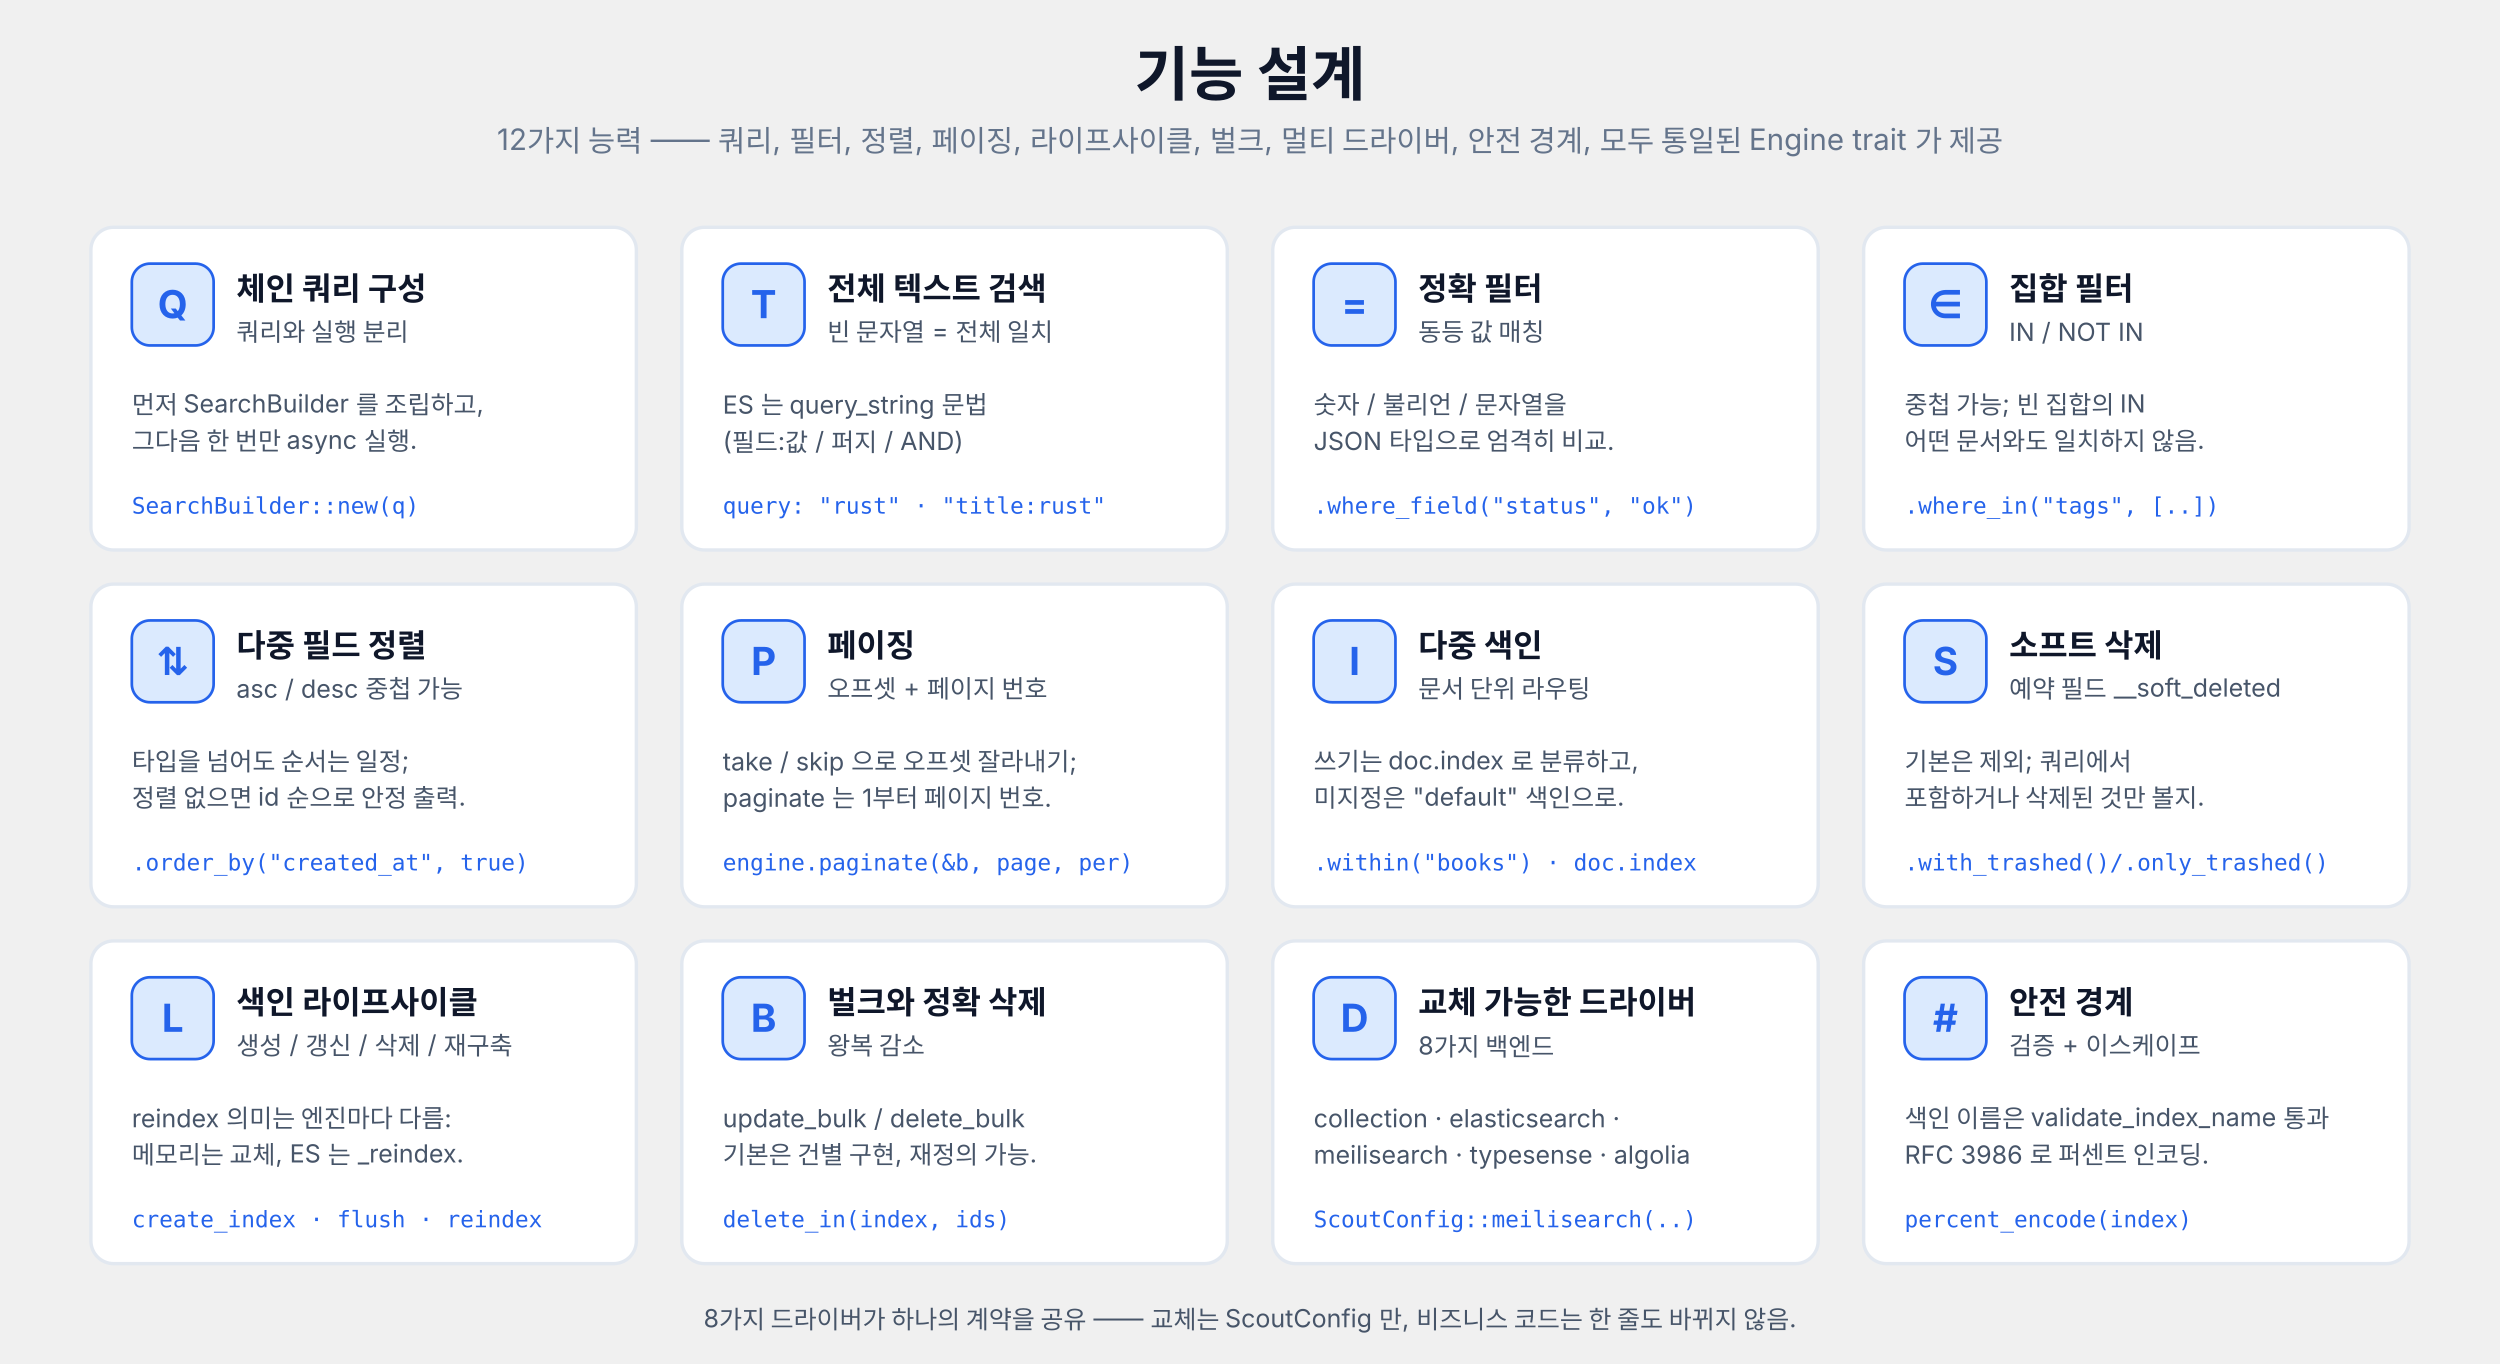
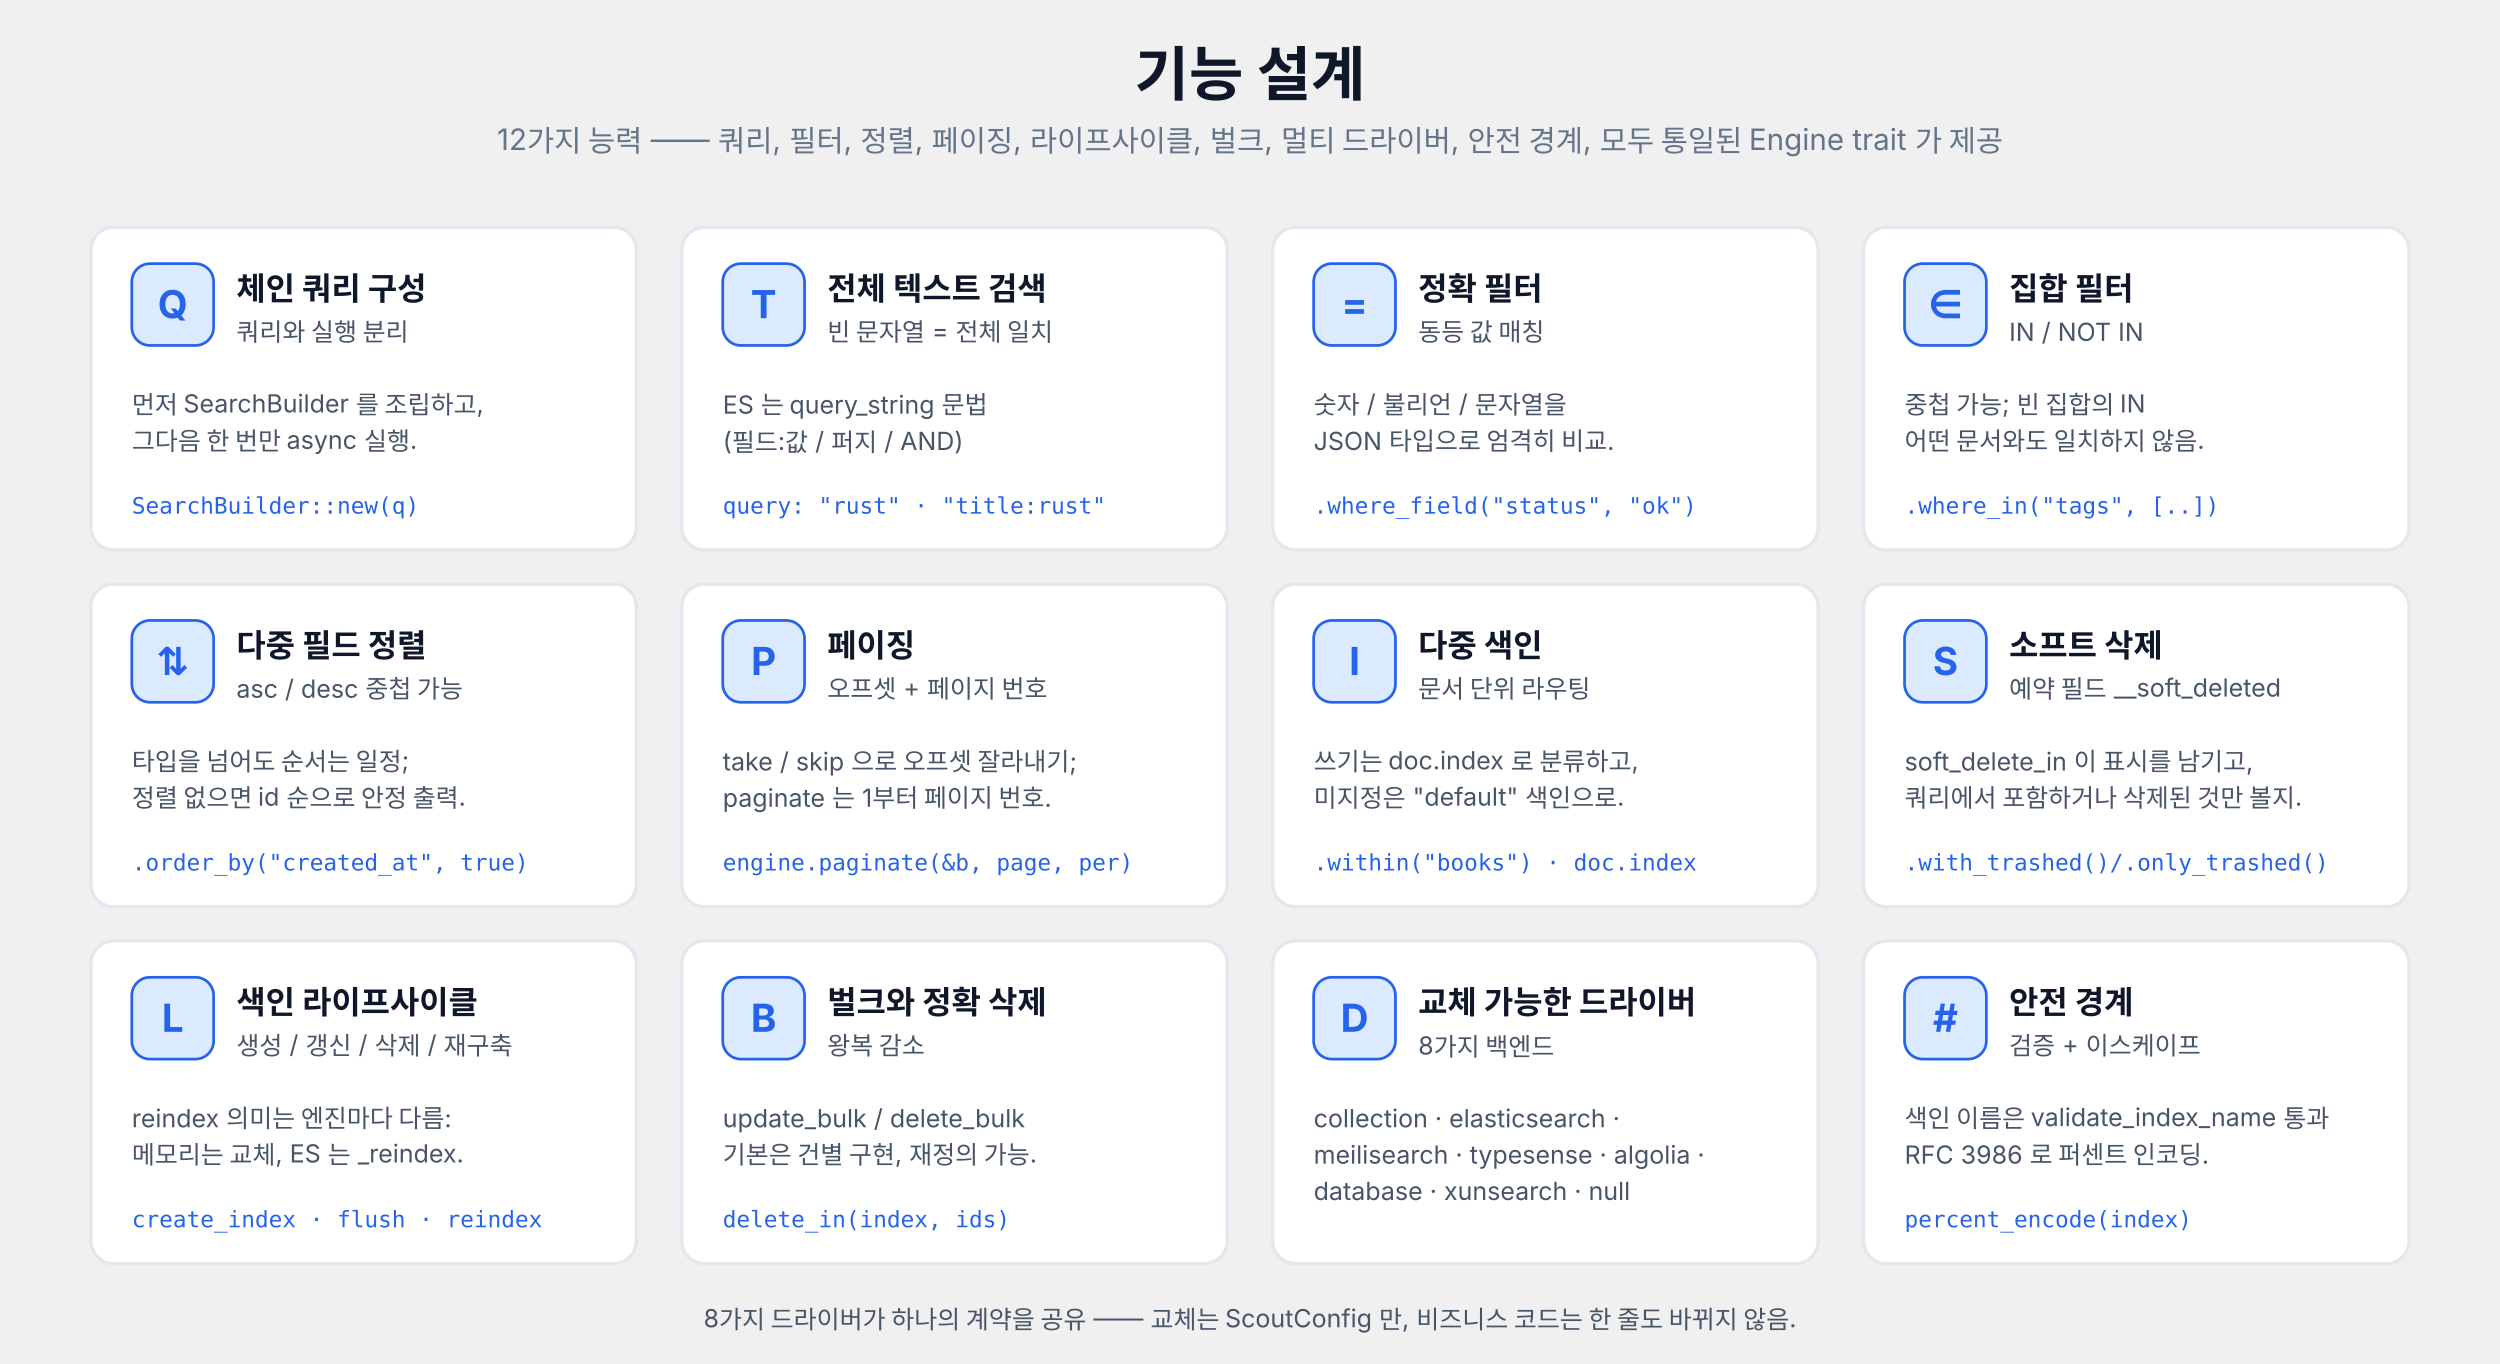
<svg xmlns="http://www.w3.org/2000/svg" viewBox="0 0 1100 600" font-family="system-ui, -apple-system, 'Segoe UI', sans-serif" role="img" aria-labelledby="featTitle">
  <defs>
    <style>
      .title { font-size: 26px; font-weight: 700; fill: #0f172a; }
      .sub   { font-size: 13px; fill: #64748b; }
      .card  { fill: #ffffff; stroke: #e2e8f0; stroke-width: 1.5; }
      .name  { font-size: 14px; font-weight: 600; fill: #0f172a; }
      .desc  { font-size: 11px; fill: #475569; }
      .api   { font-size: 10px; fill: #2563eb; font-family: ui-monospace, SFMono-Regular, Menlo, monospace; }
      .ico   { fill: #dbeafe; stroke: #2563eb; stroke-width: 1.2; }
      .ico-t { font-size: 17px; font-weight: 700; fill: #2563eb; }
      .n     { font-size: 10px; font-weight: 700; fill: #94a3b8; }
    </style>
  </defs>
  <text x="550" y="42" text-anchor="middle" class="title">기능 설계</text>
  <text x="550" y="66" text-anchor="middle" class="sub">12가지 능력 —— 쿼리, 필터, 정렬, 페이징, 라이프사이클, 벌크, 멀티 드라이버, 안전 경계, 모두 통일된 Engine trait 가 제공</text>
  <rect x="40" y="100" width="240" height="142" rx="10" class="card" />
  <rect x="58" y="116" width="36" height="36" rx="8" class="ico" />
  <text x="76" y="140" text-anchor="middle" class="ico-t">Q</text>
  <text x="104" y="132" class="name">체인 쿼리 구성</text>
  <text x="104" y="150" class="desc">쿼리와 실행 분리</text>
  <text x="58" y="182" class="desc">먼저 SearchBuilder 를 조립하고,</text>
  <text x="58" y="198" class="desc">그다음 한 번만 async 실행.</text>
  <text x="58" y="226" class="api">SearchBuilder::new(q)</text>
  <rect x="300" y="100" width="240" height="142" rx="10" class="card" />
  <rect x="318" y="116" width="36" height="36" rx="8" class="ico" />
  <text x="336" y="140" text-anchor="middle" class="ico-t">T</text>
  <text x="364" y="132" class="name">전체 텍스트 검색</text>
  <text x="364" y="150" class="desc">빈 문자열 = 전체 일치</text>
  <text x="318" y="182" class="desc">ES 는 query_string 문법</text>
  <text x="318" y="198" class="desc">(필드:값 / 퍼지 / AND)</text>
  <text x="318" y="226" class="api">query: "rust" · "title:rust"</text>
  <rect x="560" y="100" width="240" height="142" rx="10" class="card" />
  <rect x="578" y="116" width="36" height="36" rx="8" class="ico" />
  <text x="596" y="140" text-anchor="middle" class="ico-t">=</text>
  <text x="624" y="132" class="name">정확 필터</text>
  <text x="624" y="150" class="desc">동등 값 매칭</text>
  <text x="578" y="182" class="desc">숫자 / 불리언 / 문자열을</text>
  <text x="578" y="198" class="desc">JSON 타입으로 엄격히 비교.</text>
  <text x="578" y="226" class="api">.where_field("status", "ok")</text>
  <rect x="820" y="100" width="240" height="142" rx="10" class="card" />
  <rect x="838" y="116" width="36" height="36" rx="8" class="ico" />
  <text x="856" y="140" text-anchor="middle" class="ico-t">∈</text>
  <text x="884" y="132" class="name">집합 필터</text>
  <text x="884" y="150" class="desc">IN / NOT IN</text>
  <text x="838" y="182" class="desc">중첩 가능; 빈 집합의 IN</text>
  <text x="838" y="198" class="desc">어떤 문서와도 일치하지 않음.</text>
  <text x="838" y="226" class="api">.where_in("tags", [..])</text>
  <rect x="40" y="257" width="240" height="142" rx="10" class="card" />
  <rect x="58" y="273" width="36" height="36" rx="8" class="ico" />
  <text x="76" y="297" text-anchor="middle" class="ico-t">⇅</text>
  <text x="104" y="289" class="name">다중 필드 정렬</text>
  <text x="104" y="307" class="desc">asc / desc 중첩 가능</text>
  <text x="58" y="339" class="desc">타입을 넘어도 순서는 일정;</text>
  <text x="58" y="355" class="desc">정렬 없으면 id 순으로 안정 출력.</text>
  <text x="58" y="383" class="api">.order_by("created_at", true)</text>
  <rect x="300" y="257" width="240" height="142" rx="10" class="card" />
  <rect x="318" y="273" width="36" height="36" rx="8" class="ico" />
  <text x="336" y="297" text-anchor="middle" class="ico-t">P</text>
  <text x="364" y="289" class="name">페이징</text>
  <text x="364" y="307" class="desc">오프셋 + 페이지 번호</text>
  <text x="318" y="339" class="desc">take / skip 으로 오프셋 잘라내기;</text>
  <text x="318" y="355" class="desc">paginate 는 1부터 페이지 번호.</text>
  <text x="318" y="383" class="api">engine.paginate(&amp;b, page, per)</text>
  <rect x="560" y="257" width="240" height="142" rx="10" class="card" />
  <rect x="578" y="273" width="36" height="36" rx="8" class="ico" />
  <text x="596" y="297" text-anchor="middle" class="ico-t">I</text>
  <text x="624" y="289" class="name">다중 색인</text>
  <text x="624" y="307" class="desc">문서 단위 라우팅</text>
  <text x="578" y="339" class="desc">쓰기는 doc.index 로 분류하고,</text>
  <text x="578" y="355" class="desc">미지정은 "default" 색인으로.</text>
  <text x="578" y="383" class="api">.within("books") · doc.index</text>
  <rect x="820" y="257" width="240" height="142" rx="10" class="card" />
  <rect x="838" y="273" width="36" height="36" rx="8" class="ico" />
  <text x="856" y="297" text-anchor="middle" class="ico-t">S</text>
  <text x="884" y="289" class="name">소프트 삭제</text>
  <text x="884" y="307" class="desc">예약 필드 __soft_deleted</text>
-   <text x="838" y="339" class="desc">기본은 제외; 쿼리에서</text>
-   <text x="838" y="355" class="desc">포함하거나 삭제된 것만 볼지.</text>
+   <text x="838" y="339" class="desc">soft_delete_in 이 표시를 남기고,</text>
+   <text x="838" y="355" class="desc">쿼리에서 포함하거나 삭제된 것만 볼지.</text>
  <text x="838" y="383" class="api">.with_trashed()/.only_trashed()</text>
  <rect x="40" y="414" width="240" height="142" rx="10" class="card" />
  <rect x="58" y="430" width="36" height="36" rx="8" class="ico" />
  <text x="76" y="454" text-anchor="middle" class="ico-t">L</text>
  <text x="104" y="446" class="name">색인 라이프사이클</text>
  <text x="104" y="464" class="desc">생성 / 갱신 / 삭제 / 재구축</text>
  <text x="58" y="496" class="desc">reindex 의미는 엔진마다 다름:</text>
  <text x="58" y="512" class="desc">메모리는 교체, ES 는 _reindex.</text>
  <text x="58" y="540" class="api">create_index · flush · reindex</text>
  <rect x="300" y="414" width="240" height="142" rx="10" class="card" />
  <rect x="318" y="430" width="36" height="36" rx="8" class="ico" />
  <text x="336" y="454" text-anchor="middle" class="ico-t">B</text>
  <text x="364" y="446" class="name">벌크와 정확 삭제</text>
  <text x="364" y="464" class="desc">왕복 감소</text>
  <text x="318" y="496" class="desc">update_bulk / delete_bulk</text>
  <text x="318" y="512" class="desc">기본은 건별 구현, 재정의 가능.</text>
  <text x="318" y="540" class="api">delete_in(index, ids)</text>
  <rect x="560" y="414" width="240" height="142" rx="10" class="card" />
  <rect x="578" y="430" width="36" height="36" rx="8" class="ico" />
  <text x="596" y="454" text-anchor="middle" class="ico-t">D</text>
  <text x="624" y="446" class="name">교체 가능한 드라이버</text>
  <text x="624" y="464" class="desc">8가지 백엔드</text>
  <text x="578" y="496" class="desc">collection · elasticsearch ·</text>
-   <text x="578" y="512" class="desc">meilisearch · typesense · algolia</text>
-   <text x="578" y="540" class="api">ScoutConfig::meilisearch(..)</text>
+   <text x="578" y="512" class="desc">meilisearch · typesense · algolia ·</text>
+   <text x="578" y="528" class="desc">database · xunsearch · null</text>
  <rect x="820" y="414" width="240" height="142" rx="10" class="card" />
  <rect x="838" y="430" width="36" height="36" rx="8" class="ico" />
  <text x="856" y="454" text-anchor="middle" class="ico-t">#</text>
  <text x="884" y="446" class="name">안전 경계</text>
  <text x="884" y="464" class="desc">검증 + 이스케이프</text>
  <text x="838" y="496" class="desc">색인 이름은 validate_index_name 통과</text>
  <text x="838" y="512" class="desc">RFC 3986 로 퍼센트 인코딩.</text>
  <text x="838" y="540" class="api">percent_encode(index)</text>
  <text x="550" y="584" text-anchor="middle" class="desc">8가지 드라이버가 하나의 계약을 공유 —— 교체는 ScoutConfig 만, 비즈니스 코드는 한 줄도 바뀌지 않음.</text>
</svg>
